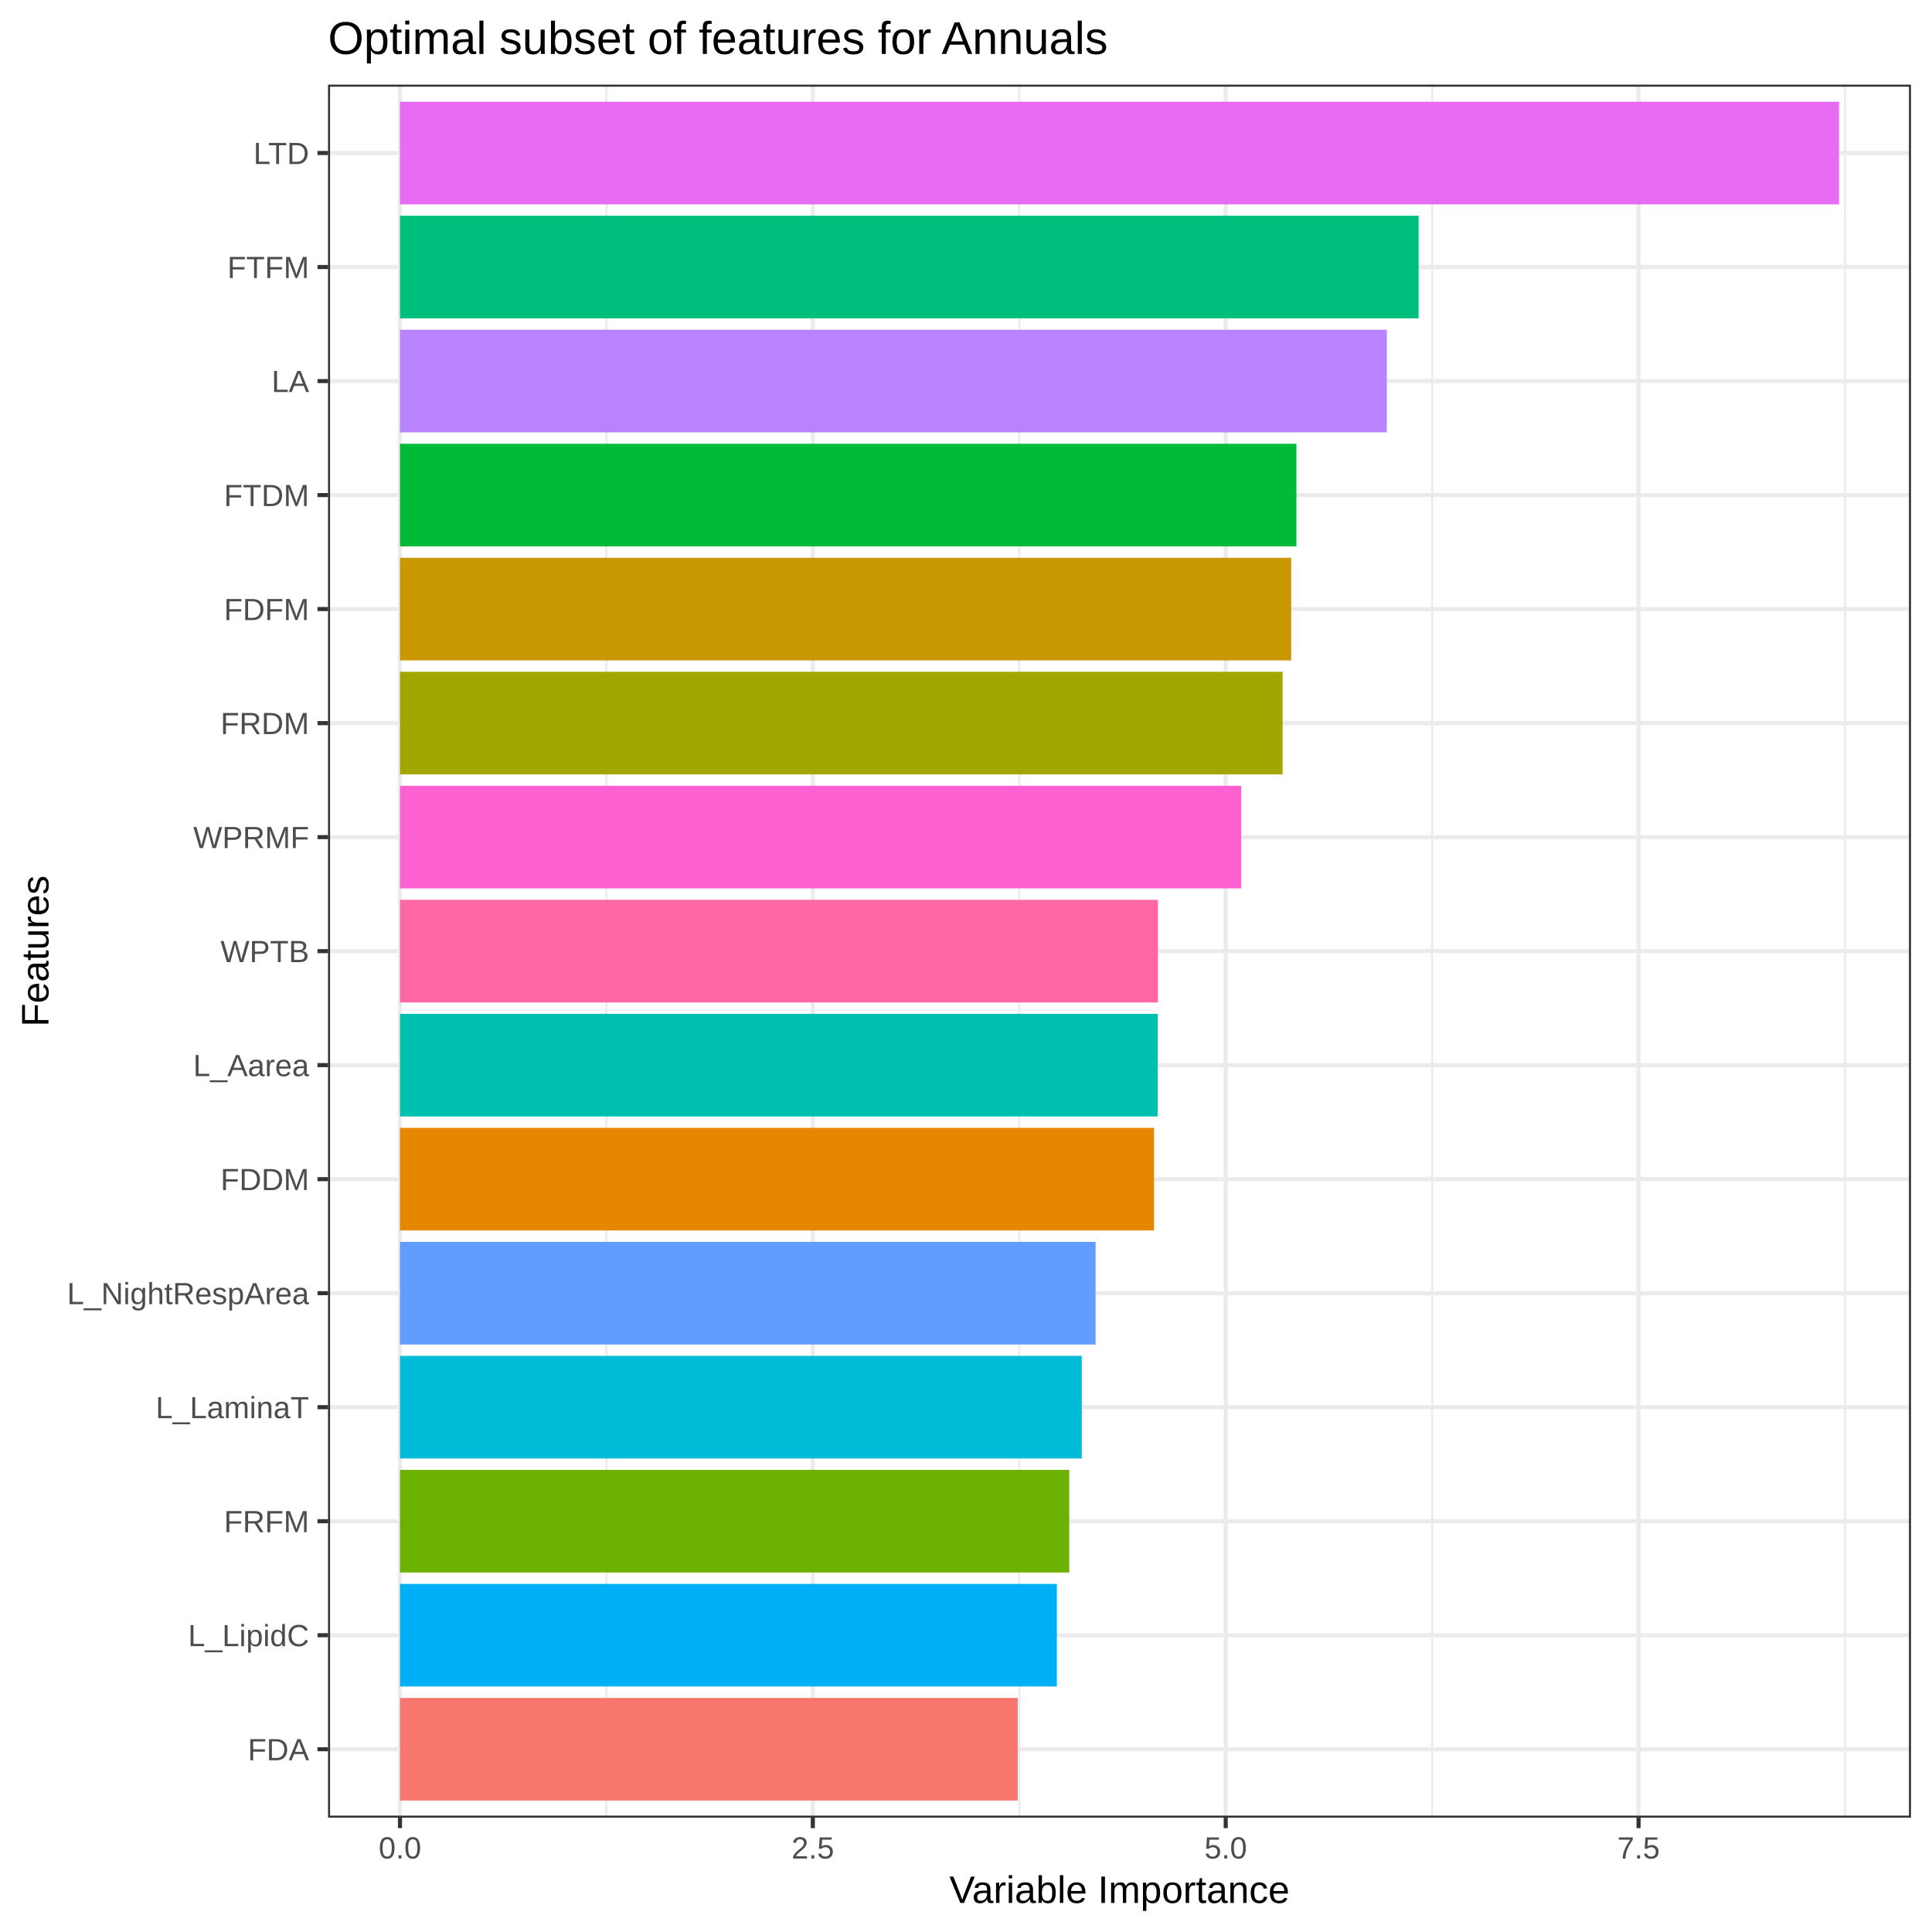
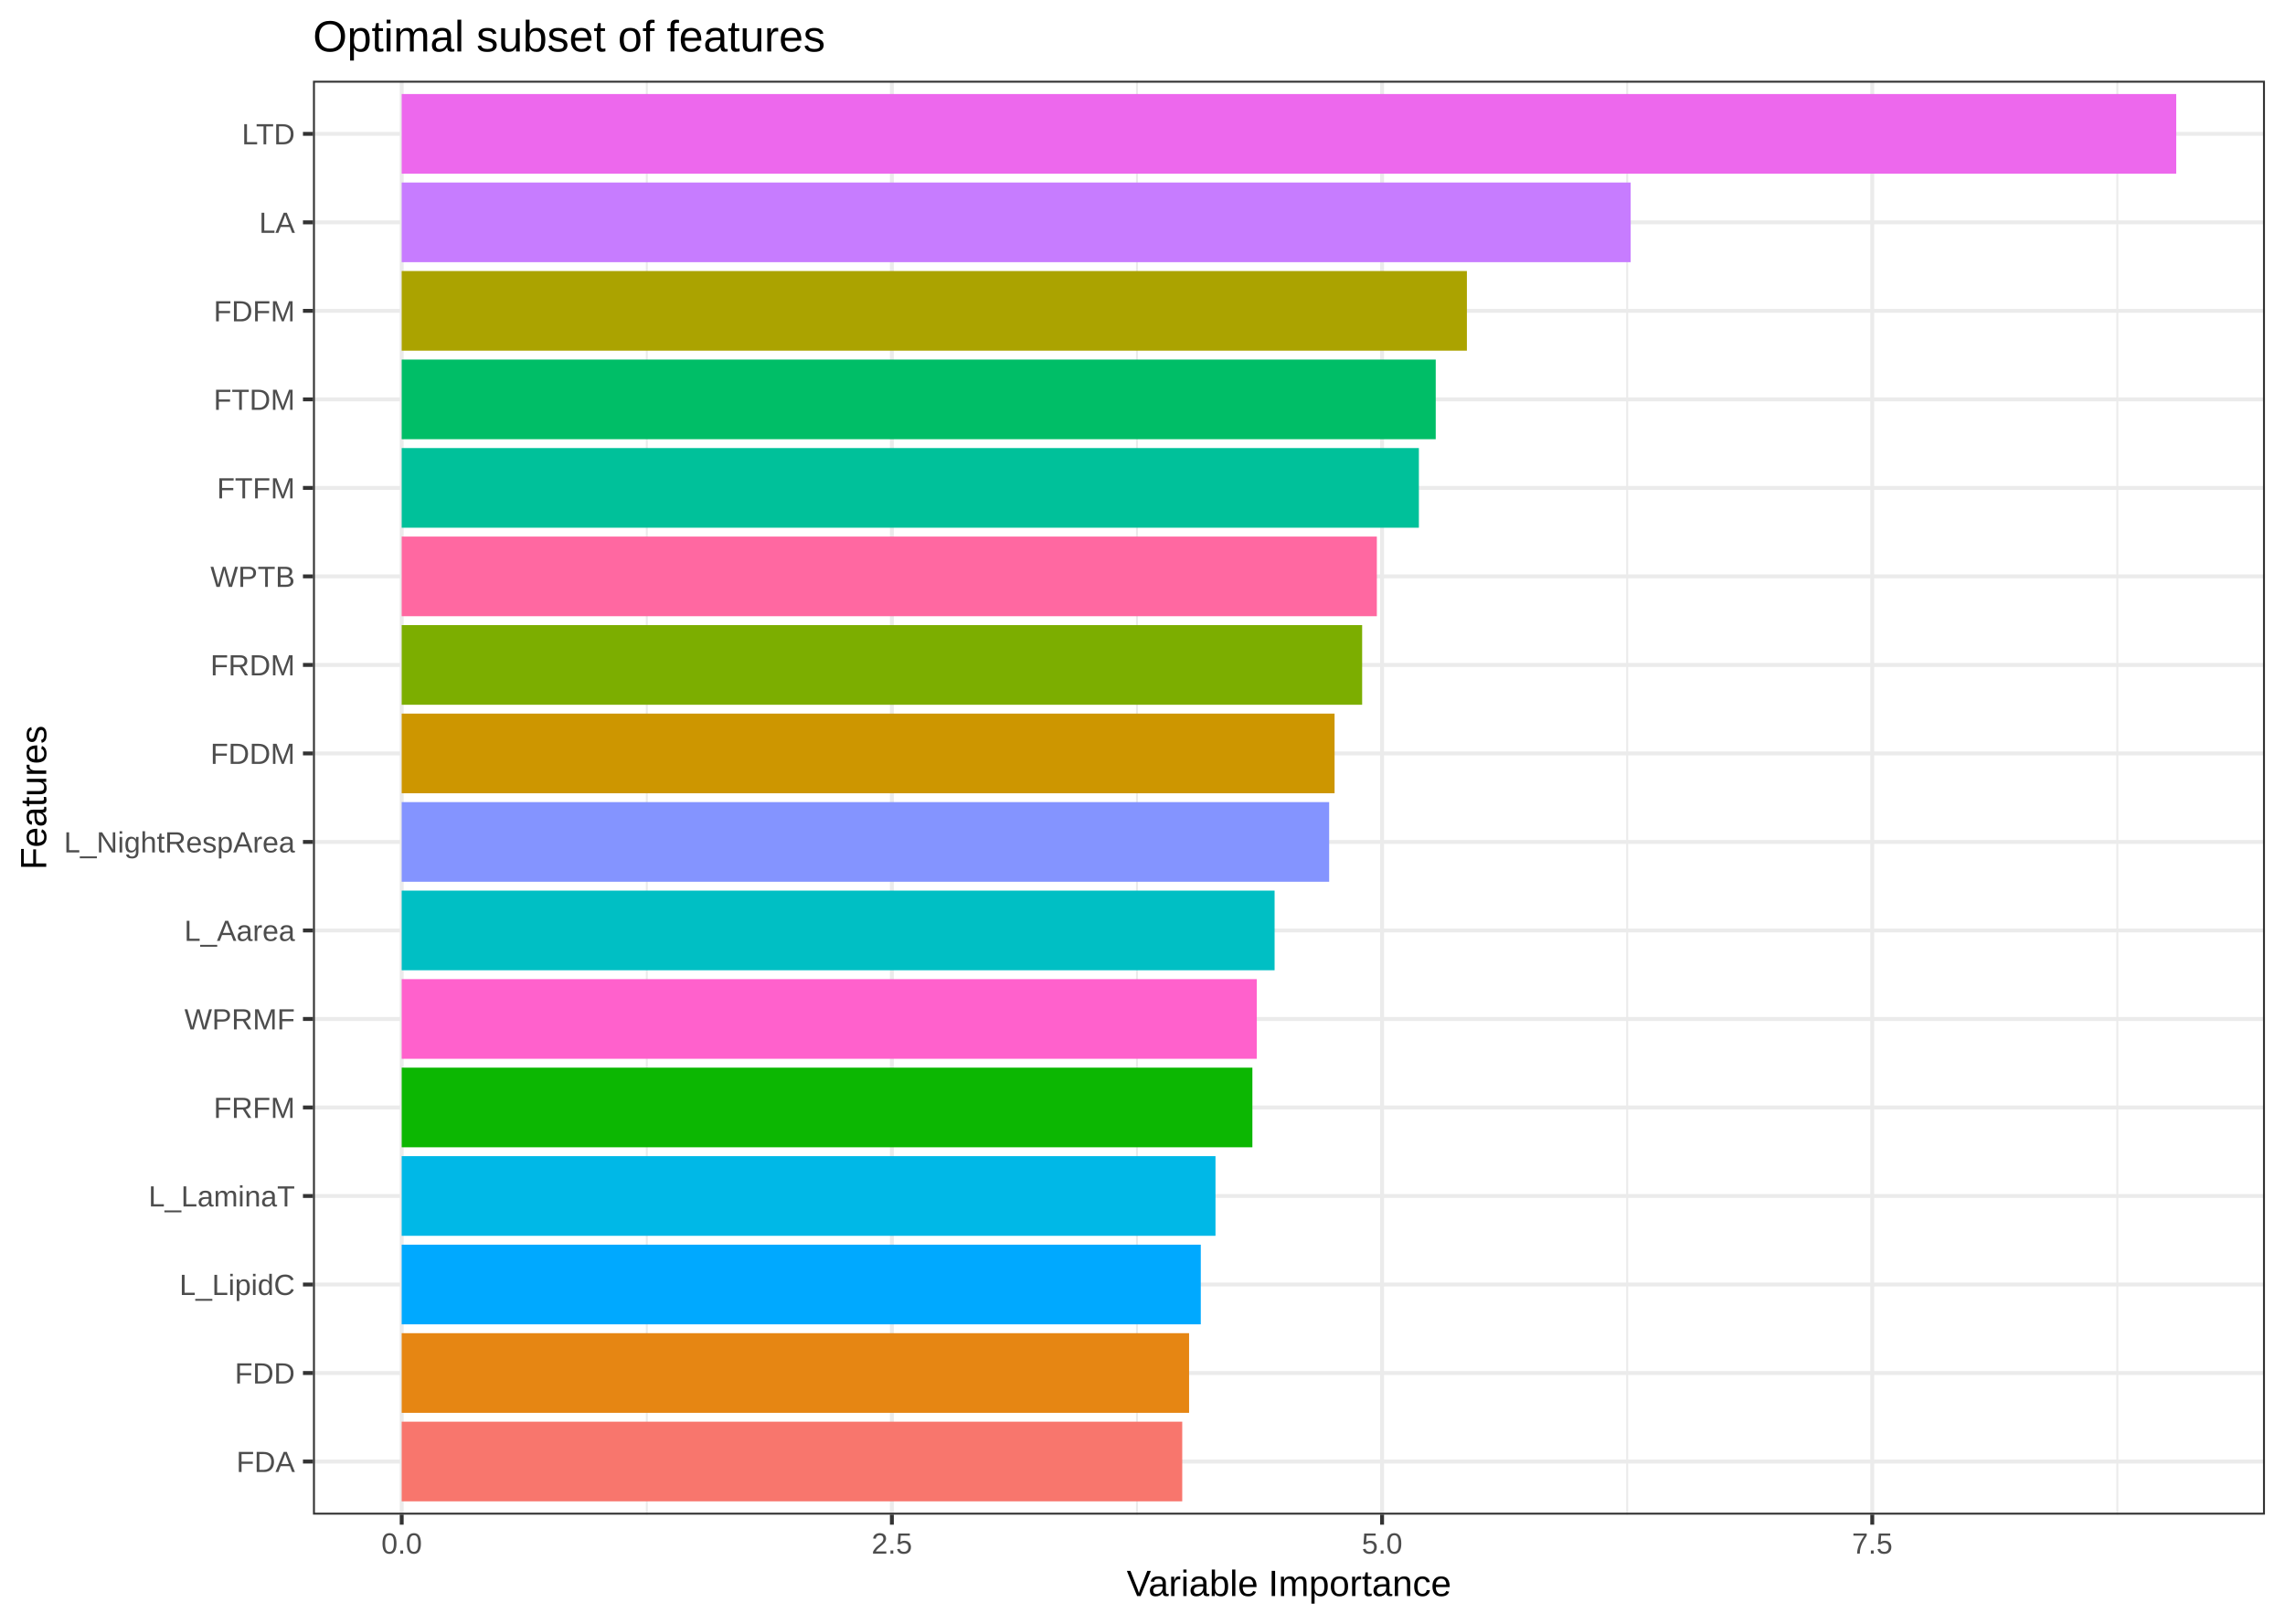
- <svg xmlns="http://www.w3.org/2000/svg" class="svglite" width="504.00pt" height="504.00pt" viewBox="0 0 504.00 504.00">
+ <svg xmlns="http://www.w3.org/2000/svg" class="svglite" width="624.75pt" height="444.00pt" viewBox="0 0 624.75 444.00">
  <defs>
    <style type="text/css">
    .svglite line, .svglite polyline, .svglite polygon, .svglite path, .svglite rect, .svglite circle {
      fill: none;
      stroke: #000000;
      stroke-linecap: round;
      stroke-linejoin: round;
      stroke-miterlimit: 10.00;
    }
    .svglite text {
      white-space: pre;
    }
  </style>
  </defs>
  <rect width="100%" height="100%" style="stroke: none; fill: #FFFFFF;" />
  <defs>
-     <clipPath id="cpMC4wMHw1MDQuMDB8MC4wMHw1MDQuMDA=">
-       <rect x="0.00" y="0.00" width="504.00" height="504.00" />
+     <clipPath id="cpMC4wMHw2MjQuNzV8MC4wMHw0NDQuMDA=">
+       <rect x="0.00" y="0.00" width="624.75" height="444.00" />
    </clipPath>
  </defs>
-   <g clip-path="url(#cpMC4wMHw1MDQuMDB8MC4wMHw1MDQuMDA=)">
-     <rect x="0.00" y="0.00" width="504.00" height="504.00" style="stroke-width: 1.07; stroke: #FFFFFF; fill: #FFFFFF;" />
+   <g clip-path="url(#cpMC4wMHw2MjQuNzV8MC4wMHw0NDQuMDA=)">
+     <rect x="0.00" y="0.00" width="624.75" height="444.00" style="stroke-width: 1.07; stroke: #FFFFFF; fill: #FFFFFF;" />
  </g>
  <defs>
-     <clipPath id="cpODUuNTd8NDk4LjUyfDIyLjA4fDQ3NC4xNw==">
-       <rect x="85.57" y="22.08" width="412.95" height="452.09" />
+     <clipPath id="cpODUuNTd8NjE5LjI3fDIyLjA4fDQxNC4xNw==">
+       <rect x="85.57" y="22.08" width="533.70" height="392.09" />
    </clipPath>
  </defs>
-   <g clip-path="url(#cpODUuNTd8NDk4LjUyfDIyLjA4fDQ3NC4xNw==)">
-     <rect x="85.57" y="22.08" width="412.95" height="452.09" style="stroke-width: 1.07; stroke: none; fill: #FFFFFF;" />
-     <polyline points="158.19,474.17 158.19,22.08 " style="stroke-width: 0.53; stroke: #EBEBEB; stroke-linecap: butt;" />
-     <polyline points="265.90,474.17 265.90,22.08 " style="stroke-width: 0.53; stroke: #EBEBEB; stroke-linecap: butt;" />
-     <polyline points="373.60,474.17 373.60,22.08 " style="stroke-width: 0.53; stroke: #EBEBEB; stroke-linecap: butt;" />
-     <polyline points="481.31,474.17 481.31,22.08 " style="stroke-width: 0.53; stroke: #EBEBEB; stroke-linecap: butt;" />
-     <polyline points="85.57,456.32 498.52,456.32 " style="stroke-width: 1.07; stroke: #EBEBEB; stroke-linecap: butt;" />
-     <polyline points="85.57,426.58 498.52,426.58 " style="stroke-width: 1.07; stroke: #EBEBEB; stroke-linecap: butt;" />
-     <polyline points="85.57,396.84 498.52,396.84 " style="stroke-width: 1.07; stroke: #EBEBEB; stroke-linecap: butt;" />
-     <polyline points="85.57,367.09 498.52,367.09 " style="stroke-width: 1.07; stroke: #EBEBEB; stroke-linecap: butt;" />
-     <polyline points="85.57,337.35 498.52,337.35 " style="stroke-width: 1.07; stroke: #EBEBEB; stroke-linecap: butt;" />
-     <polyline points="85.57,307.61 498.52,307.61 " style="stroke-width: 1.07; stroke: #EBEBEB; stroke-linecap: butt;" />
-     <polyline points="85.57,277.86 498.52,277.86 " style="stroke-width: 1.07; stroke: #EBEBEB; stroke-linecap: butt;" />
-     <polyline points="85.57,248.12 498.52,248.12 " style="stroke-width: 1.07; stroke: #EBEBEB; stroke-linecap: butt;" />
-     <polyline points="85.57,218.38 498.52,218.38 " style="stroke-width: 1.07; stroke: #EBEBEB; stroke-linecap: butt;" />
-     <polyline points="85.57,188.64 498.52,188.64 " style="stroke-width: 1.07; stroke: #EBEBEB; stroke-linecap: butt;" />
-     <polyline points="85.57,158.89 498.52,158.89 " style="stroke-width: 1.07; stroke: #EBEBEB; stroke-linecap: butt;" />
-     <polyline points="85.57,129.15 498.52,129.15 " style="stroke-width: 1.07; stroke: #EBEBEB; stroke-linecap: butt;" />
-     <polyline points="85.57,99.41 498.52,99.41 " style="stroke-width: 1.07; stroke: #EBEBEB; stroke-linecap: butt;" />
-     <polyline points="85.57,69.66 498.52,69.66 " style="stroke-width: 1.07; stroke: #EBEBEB; stroke-linecap: butt;" />
-     <polyline points="85.57,39.92 498.52,39.92 " style="stroke-width: 1.07; stroke: #EBEBEB; stroke-linecap: butt;" />
-     <polyline points="104.34,474.17 104.34,22.08 " style="stroke-width: 1.07; stroke: #EBEBEB; stroke-linecap: butt;" />
-     <polyline points="212.04,474.17 212.04,22.08 " style="stroke-width: 1.07; stroke: #EBEBEB; stroke-linecap: butt;" />
-     <polyline points="319.75,474.17 319.75,22.08 " style="stroke-width: 1.07; stroke: #EBEBEB; stroke-linecap: butt;" />
-     <polyline points="427.45,474.17 427.45,22.08 " style="stroke-width: 1.07; stroke: #EBEBEB; stroke-linecap: butt;" />
-     <rect x="104.34" y="26.54" width="375.41" height="26.77" style="stroke-width: 1.07; stroke: none; stroke-linecap: square; stroke-linejoin: miter; fill: #E76BF3;" />
-     <rect x="104.34" y="56.28" width="265.73" height="26.77" style="stroke-width: 1.07; stroke: none; stroke-linecap: square; stroke-linejoin: miter; fill: #00BF7D;" />
-     <rect x="104.34" y="86.02" width="257.45" height="26.77" style="stroke-width: 1.07; stroke: none; stroke-linecap: square; stroke-linejoin: miter; fill: #B983FF;" />
-     <rect x="104.34" y="115.77" width="233.86" height="26.77" style="stroke-width: 1.07; stroke: none; stroke-linecap: square; stroke-linejoin: miter; fill: #00BA38;" />
-     <rect x="104.34" y="145.51" width="232.49" height="26.77" style="stroke-width: 1.07; stroke: none; stroke-linecap: square; stroke-linejoin: miter; fill: #C99800;" />
-     <rect x="104.34" y="175.25" width="230.26" height="26.77" style="stroke-width: 1.07; stroke: none; stroke-linecap: square; stroke-linejoin: miter; fill: #A3A500;" />
-     <rect x="104.34" y="204.99" width="219.44" height="26.77" style="stroke-width: 1.07; stroke: none; stroke-linecap: square; stroke-linejoin: miter; fill: #FD61D1;" />
-     <rect x="104.34" y="234.74" width="197.74" height="26.77" style="stroke-width: 1.07; stroke: none; stroke-linecap: square; stroke-linejoin: miter; fill: #FF67A4;" />
-     <rect x="104.34" y="264.48" width="197.67" height="26.77" style="stroke-width: 1.07; stroke: none; stroke-linecap: square; stroke-linejoin: miter; fill: #00C0AF;" />
-     <rect x="104.34" y="294.22" width="196.71" height="26.77" style="stroke-width: 1.07; stroke: none; stroke-linecap: square; stroke-linejoin: miter; fill: #E58700;" />
-     <rect x="104.34" y="323.97" width="181.46" height="26.77" style="stroke-width: 1.07; stroke: none; stroke-linecap: square; stroke-linejoin: miter; fill: #619CFF;" />
-     <rect x="104.34" y="353.71" width="177.86" height="26.77" style="stroke-width: 1.07; stroke: none; stroke-linecap: square; stroke-linejoin: miter; fill: #00BCD8;" />
-     <rect x="104.34" y="383.45" width="174.59" height="26.77" style="stroke-width: 1.07; stroke: none; stroke-linecap: square; stroke-linejoin: miter; fill: #6BB100;" />
-     <rect x="104.34" y="413.19" width="171.36" height="26.77" style="stroke-width: 1.07; stroke: none; stroke-linecap: square; stroke-linejoin: miter; fill: #00B0F6;" />
-     <rect x="104.34" y="442.94" width="161.15" height="26.77" style="stroke-width: 1.07; stroke: none; stroke-linecap: square; stroke-linejoin: miter; fill: #F8766D;" />
-     <rect x="85.57" y="22.08" width="412.95" height="452.09" style="stroke-width: 1.07; stroke: #333333;" />
+   <g clip-path="url(#cpODUuNTd8NjE5LjI3fDIyLjA4fDQxNC4xNw==)">
+     <rect x="85.57" y="22.08" width="533.70" height="392.09" style="stroke-width: 1.07; stroke: none; fill: #FFFFFF;" />
+     <polyline points="176.84,414.17 176.84,22.08 " style="stroke-width: 0.53; stroke: #EBEBEB; stroke-linecap: butt;" />
+     <polyline points="310.86,414.17 310.86,22.08 " style="stroke-width: 0.53; stroke: #EBEBEB; stroke-linecap: butt;" />
+     <polyline points="444.89,414.17 444.89,22.08 " style="stroke-width: 0.53; stroke: #EBEBEB; stroke-linecap: butt;" />
+     <polyline points="578.91,414.17 578.91,22.08 " style="stroke-width: 0.53; stroke: #EBEBEB; stroke-linecap: butt;" />
+     <polyline points="85.57,399.65 619.27,399.65 " style="stroke-width: 1.07; stroke: #EBEBEB; stroke-linecap: butt;" />
+     <polyline points="85.57,375.44 619.27,375.44 " style="stroke-width: 1.07; stroke: #EBEBEB; stroke-linecap: butt;" />
+     <polyline points="85.57,351.24 619.27,351.24 " style="stroke-width: 1.07; stroke: #EBEBEB; stroke-linecap: butt;" />
+     <polyline points="85.57,327.04 619.27,327.04 " style="stroke-width: 1.07; stroke: #EBEBEB; stroke-linecap: butt;" />
+     <polyline points="85.57,302.83 619.27,302.83 " style="stroke-width: 1.07; stroke: #EBEBEB; stroke-linecap: butt;" />
+     <polyline points="85.57,278.63 619.27,278.63 " style="stroke-width: 1.07; stroke: #EBEBEB; stroke-linecap: butt;" />
+     <polyline points="85.57,254.43 619.27,254.43 " style="stroke-width: 1.07; stroke: #EBEBEB; stroke-linecap: butt;" />
+     <polyline points="85.57,230.22 619.27,230.22 " style="stroke-width: 1.07; stroke: #EBEBEB; stroke-linecap: butt;" />
+     <polyline points="85.57,206.02 619.27,206.02 " style="stroke-width: 1.07; stroke: #EBEBEB; stroke-linecap: butt;" />
+     <polyline points="85.57,181.82 619.27,181.82 " style="stroke-width: 1.07; stroke: #EBEBEB; stroke-linecap: butt;" />
+     <polyline points="85.57,157.61 619.27,157.61 " style="stroke-width: 1.07; stroke: #EBEBEB; stroke-linecap: butt;" />
+     <polyline points="85.57,133.41 619.27,133.41 " style="stroke-width: 1.07; stroke: #EBEBEB; stroke-linecap: butt;" />
+     <polyline points="85.57,109.21 619.27,109.21 " style="stroke-width: 1.07; stroke: #EBEBEB; stroke-linecap: butt;" />
+     <polyline points="85.57,85.00 619.27,85.00 " style="stroke-width: 1.07; stroke: #EBEBEB; stroke-linecap: butt;" />
+     <polyline points="85.57,60.80 619.27,60.80 " style="stroke-width: 1.07; stroke: #EBEBEB; stroke-linecap: butt;" />
+     <polyline points="85.57,36.60 619.27,36.60 " style="stroke-width: 1.07; stroke: #EBEBEB; stroke-linecap: butt;" />
+     <polyline points="109.83,414.17 109.83,22.08 " style="stroke-width: 1.07; stroke: #EBEBEB; stroke-linecap: butt;" />
+     <polyline points="243.85,414.17 243.85,22.08 " style="stroke-width: 1.07; stroke: #EBEBEB; stroke-linecap: butt;" />
+     <polyline points="377.88,414.17 377.88,22.08 " style="stroke-width: 1.07; stroke: #EBEBEB; stroke-linecap: butt;" />
+     <polyline points="511.90,414.17 511.90,22.08 " style="stroke-width: 1.07; stroke: #EBEBEB; stroke-linecap: butt;" />
+     <rect x="109.83" y="25.71" width="485.18" height="21.78" style="stroke-width: 1.07; stroke: none; stroke-linecap: square; stroke-linejoin: miter; fill: #ED68ED;" />
+     <rect x="109.83" y="49.91" width="336.02" height="21.78" style="stroke-width: 1.07; stroke: none; stroke-linecap: square; stroke-linejoin: miter; fill: #C77CFF;" />
+     <rect x="109.83" y="74.11" width="291.24" height="21.78" style="stroke-width: 1.07; stroke: none; stroke-linecap: square; stroke-linejoin: miter; fill: #ABA300;" />
+     <rect x="109.83" y="98.32" width="282.72" height="21.78" style="stroke-width: 1.07; stroke: none; stroke-linecap: square; stroke-linejoin: miter; fill: #00BE67;" />
+     <rect x="109.83" y="122.52" width="278.11" height="21.78" style="stroke-width: 1.07; stroke: none; stroke-linecap: square; stroke-linejoin: miter; fill: #00C19A;" />
+     <rect x="109.83" y="146.72" width="266.62" height="21.78" style="stroke-width: 1.07; stroke: none; stroke-linecap: square; stroke-linejoin: miter; fill: #FF68A1;" />
+     <rect x="109.83" y="170.93" width="262.60" height="21.78" style="stroke-width: 1.07; stroke: none; stroke-linecap: square; stroke-linejoin: miter; fill: #7CAE00;" />
+     <rect x="109.83" y="195.13" width="255.06" height="21.78" style="stroke-width: 1.07; stroke: none; stroke-linecap: square; stroke-linejoin: miter; fill: #CD9600;" />
+     <rect x="109.83" y="219.33" width="253.58" height="21.78" style="stroke-width: 1.07; stroke: none; stroke-linecap: square; stroke-linejoin: miter; fill: #8494FF;" />
+     <rect x="109.83" y="243.53" width="238.66" height="21.78" style="stroke-width: 1.07; stroke: none; stroke-linecap: square; stroke-linejoin: miter; fill: #00BFC4;" />
+     <rect x="109.83" y="267.74" width="233.79" height="21.78" style="stroke-width: 1.07; stroke: none; stroke-linecap: square; stroke-linejoin: miter; fill: #FF61CC;" />
+     <rect x="109.83" y="291.94" width="232.59" height="21.78" style="stroke-width: 1.07; stroke: none; stroke-linecap: square; stroke-linejoin: miter; fill: #0CB702;" />
+     <rect x="109.83" y="316.14" width="222.50" height="21.78" style="stroke-width: 1.07; stroke: none; stroke-linecap: square; stroke-linejoin: miter; fill: #00B8E7;" />
+     <rect x="109.83" y="340.35" width="218.48" height="21.78" style="stroke-width: 1.07; stroke: none; stroke-linecap: square; stroke-linejoin: miter; fill: #00A9FF;" />
+     <rect x="109.83" y="364.55" width="215.28" height="21.78" style="stroke-width: 1.07; stroke: none; stroke-linecap: square; stroke-linejoin: miter; fill: #E68613;" />
+     <rect x="109.83" y="388.75" width="213.41" height="21.78" style="stroke-width: 1.07; stroke: none; stroke-linecap: square; stroke-linejoin: miter; fill: #F8766D;" />
+     <rect x="85.57" y="22.08" width="533.70" height="392.09" style="stroke-width: 1.07; stroke: #333333;" />
  </g>
-   <g clip-path="url(#cpMC4wMHw1MDQuMDB8MC4wMHw1MDQuMDA=)">
-     <text x="80.64" y="459.19" text-anchor="end" style="font-size: 8.00px;fill: #4D4D4D; font-family: &quot;Arial&quot;;" textLength="16.00px" lengthAdjust="spacingAndGlyphs">FDA</text>
-     <text x="80.64" y="429.44" text-anchor="end" style="font-size: 8.00px;fill: #4D4D4D; font-family: &quot;Arial&quot;;" textLength="31.58px" lengthAdjust="spacingAndGlyphs">L_LipidC</text>
-     <text x="80.64" y="399.70" text-anchor="end" style="font-size: 8.00px;fill: #4D4D4D; font-family: &quot;Arial&quot;;" textLength="22.21px" lengthAdjust="spacingAndGlyphs">FRFM</text>
-     <text x="80.64" y="369.96" text-anchor="end" style="font-size: 8.00px;fill: #4D4D4D; font-family: &quot;Arial&quot;;" textLength="40.02px" lengthAdjust="spacingAndGlyphs">L_LaminaT</text>
-     <text x="80.64" y="340.22" text-anchor="end" style="font-size: 8.00px;fill: #4D4D4D; font-family: &quot;Arial&quot;;" textLength="63.15px" lengthAdjust="spacingAndGlyphs">L_NightRespArea</text>
-     <text x="80.64" y="310.47" text-anchor="end" style="font-size: 8.00px;fill: #4D4D4D; font-family: &quot;Arial&quot;;" textLength="23.10px" lengthAdjust="spacingAndGlyphs">FDDM</text>
-     <text x="80.64" y="280.73" text-anchor="end" style="font-size: 8.00px;fill: #4D4D4D; font-family: &quot;Arial&quot;;" textLength="30.25px" lengthAdjust="spacingAndGlyphs">L_Aarea</text>
-     <text x="80.64" y="250.99" text-anchor="end" style="font-size: 8.00px;fill: #4D4D4D; font-family: &quot;Arial&quot;;" textLength="23.11px" lengthAdjust="spacingAndGlyphs">WPTB</text>
-     <text x="80.64" y="221.24" text-anchor="end" style="font-size: 8.00px;fill: #4D4D4D; font-family: &quot;Arial&quot;;" textLength="30.21px" lengthAdjust="spacingAndGlyphs">WPRMF</text>
-     <text x="80.64" y="191.50" text-anchor="end" style="font-size: 8.00px;fill: #4D4D4D; font-family: &quot;Arial&quot;;" textLength="23.10px" lengthAdjust="spacingAndGlyphs">FRDM</text>
-     <text x="80.64" y="161.76" text-anchor="end" style="font-size: 8.00px;fill: #4D4D4D; font-family: &quot;Arial&quot;;" textLength="22.21px" lengthAdjust="spacingAndGlyphs">FDFM</text>
-     <text x="80.64" y="132.02" text-anchor="end" style="font-size: 8.00px;fill: #4D4D4D; font-family: &quot;Arial&quot;;" textLength="22.21px" lengthAdjust="spacingAndGlyphs">FTDM</text>
-     <text x="80.64" y="102.27" text-anchor="end" style="font-size: 8.00px;fill: #4D4D4D; font-family: &quot;Arial&quot;;" textLength="9.78px" lengthAdjust="spacingAndGlyphs">LA</text>
-     <text x="80.64" y="72.53" text-anchor="end" style="font-size: 8.00px;fill: #4D4D4D; font-family: &quot;Arial&quot;;" textLength="21.33px" lengthAdjust="spacingAndGlyphs">FTFM</text>
-     <text x="80.64" y="42.79" text-anchor="end" style="font-size: 8.00px;fill: #4D4D4D; font-family: &quot;Arial&quot;;" textLength="14.52px" lengthAdjust="spacingAndGlyphs">LTD</text>
-     <polyline points="82.83,456.32 85.57,456.32 " style="stroke-width: 1.07; stroke: #333333; stroke-linecap: butt;" />
-     <polyline points="82.83,426.58 85.57,426.58 " style="stroke-width: 1.07; stroke: #333333; stroke-linecap: butt;" />
-     <polyline points="82.83,396.84 85.57,396.84 " style="stroke-width: 1.07; stroke: #333333; stroke-linecap: butt;" />
-     <polyline points="82.83,367.09 85.57,367.09 " style="stroke-width: 1.07; stroke: #333333; stroke-linecap: butt;" />
-     <polyline points="82.83,337.35 85.57,337.35 " style="stroke-width: 1.07; stroke: #333333; stroke-linecap: butt;" />
-     <polyline points="82.83,307.61 85.57,307.61 " style="stroke-width: 1.07; stroke: #333333; stroke-linecap: butt;" />
-     <polyline points="82.83,277.86 85.57,277.86 " style="stroke-width: 1.07; stroke: #333333; stroke-linecap: butt;" />
-     <polyline points="82.83,248.12 85.57,248.12 " style="stroke-width: 1.07; stroke: #333333; stroke-linecap: butt;" />
-     <polyline points="82.83,218.38 85.57,218.38 " style="stroke-width: 1.07; stroke: #333333; stroke-linecap: butt;" />
-     <polyline points="82.83,188.64 85.57,188.64 " style="stroke-width: 1.07; stroke: #333333; stroke-linecap: butt;" />
-     <polyline points="82.83,158.89 85.57,158.89 " style="stroke-width: 1.07; stroke: #333333; stroke-linecap: butt;" />
-     <polyline points="82.83,129.15 85.57,129.15 " style="stroke-width: 1.07; stroke: #333333; stroke-linecap: butt;" />
-     <polyline points="82.83,99.41 85.57,99.41 " style="stroke-width: 1.07; stroke: #333333; stroke-linecap: butt;" />
-     <polyline points="82.83,69.66 85.57,69.66 " style="stroke-width: 1.07; stroke: #333333; stroke-linecap: butt;" />
-     <polyline points="82.83,39.92 85.57,39.92 " style="stroke-width: 1.07; stroke: #333333; stroke-linecap: butt;" />
-     <polyline points="104.34,476.91 104.34,474.17 " style="stroke-width: 1.07; stroke: #333333; stroke-linecap: butt;" />
-     <polyline points="212.04,476.91 212.04,474.17 " style="stroke-width: 1.07; stroke: #333333; stroke-linecap: butt;" />
-     <polyline points="319.75,476.91 319.75,474.17 " style="stroke-width: 1.07; stroke: #333333; stroke-linecap: butt;" />
-     <polyline points="427.45,476.91 427.45,474.17 " style="stroke-width: 1.07; stroke: #333333; stroke-linecap: butt;" />
-     <text x="104.34" y="484.83" text-anchor="middle" style="font-size: 8.00px;fill: #4D4D4D; font-family: &quot;Arial&quot;;" textLength="11.12px" lengthAdjust="spacingAndGlyphs">0.0</text>
-     <text x="212.04" y="484.83" text-anchor="middle" style="font-size: 8.00px;fill: #4D4D4D; font-family: &quot;Arial&quot;;" textLength="11.12px" lengthAdjust="spacingAndGlyphs">2.5</text>
-     <text x="319.75" y="484.83" text-anchor="middle" style="font-size: 8.00px;fill: #4D4D4D; font-family: &quot;Arial&quot;;" textLength="11.12px" lengthAdjust="spacingAndGlyphs">5.0</text>
-     <text x="427.45" y="484.83" text-anchor="middle" style="font-size: 8.00px;fill: #4D4D4D; font-family: &quot;Arial&quot;;" textLength="11.12px" lengthAdjust="spacingAndGlyphs">7.5</text>
-     <text x="292.04" y="496.42" text-anchor="middle" style="font-size: 10.00px; font-family: &quot;Arial&quot;;" textLength="88.80px" lengthAdjust="spacingAndGlyphs">Variable Importance</text>
-     <text transform="translate(12.64,248.12) rotate(-90)" text-anchor="middle" style="font-size: 10.00px; font-family: &quot;Arial&quot;;" textLength="39.48px" lengthAdjust="spacingAndGlyphs">Features</text>
-     <text x="85.57" y="14.08" style="font-size: 12.00px; font-family: &quot;Arial&quot;;" textLength="203.47px" lengthAdjust="spacingAndGlyphs">Optimal subset of features for Annuals</text>
+   <g clip-path="url(#cpMC4wMHw2MjQuNzV8MC4wMHw0NDQuMDA=)">
+     <text x="80.64" y="402.51" text-anchor="end" style="font-size: 8.00px;fill: #4D4D4D; font-family: &quot;Arial&quot;;" textLength="16.00px" lengthAdjust="spacingAndGlyphs">FDA</text>
+     <text x="80.64" y="378.31" text-anchor="end" style="font-size: 8.00px;fill: #4D4D4D; font-family: &quot;Arial&quot;;" textLength="16.44px" lengthAdjust="spacingAndGlyphs">FDD</text>
+     <text x="80.64" y="354.10" text-anchor="end" style="font-size: 8.00px;fill: #4D4D4D; font-family: &quot;Arial&quot;;" textLength="31.58px" lengthAdjust="spacingAndGlyphs">L_LipidC</text>
+     <text x="80.64" y="329.90" text-anchor="end" style="font-size: 8.00px;fill: #4D4D4D; font-family: &quot;Arial&quot;;" textLength="40.02px" lengthAdjust="spacingAndGlyphs">L_LaminaT</text>
+     <text x="80.64" y="305.70" text-anchor="end" style="font-size: 8.00px;fill: #4D4D4D; font-family: &quot;Arial&quot;;" textLength="22.21px" lengthAdjust="spacingAndGlyphs">FRFM</text>
+     <text x="80.64" y="281.49" text-anchor="end" style="font-size: 8.00px;fill: #4D4D4D; font-family: &quot;Arial&quot;;" textLength="30.21px" lengthAdjust="spacingAndGlyphs">WPRMF</text>
+     <text x="80.64" y="257.29" text-anchor="end" style="font-size: 8.00px;fill: #4D4D4D; font-family: &quot;Arial&quot;;" textLength="30.25px" lengthAdjust="spacingAndGlyphs">L_Aarea</text>
+     <text x="80.64" y="233.09" text-anchor="end" style="font-size: 8.00px;fill: #4D4D4D; font-family: &quot;Arial&quot;;" textLength="63.15px" lengthAdjust="spacingAndGlyphs">L_NightRespArea</text>
+     <text x="80.64" y="208.89" text-anchor="end" style="font-size: 8.00px;fill: #4D4D4D; font-family: &quot;Arial&quot;;" textLength="23.10px" lengthAdjust="spacingAndGlyphs">FDDM</text>
+     <text x="80.64" y="184.68" text-anchor="end" style="font-size: 8.00px;fill: #4D4D4D; font-family: &quot;Arial&quot;;" textLength="23.10px" lengthAdjust="spacingAndGlyphs">FRDM</text>
+     <text x="80.64" y="160.48" text-anchor="end" style="font-size: 8.00px;fill: #4D4D4D; font-family: &quot;Arial&quot;;" textLength="23.11px" lengthAdjust="spacingAndGlyphs">WPTB</text>
+     <text x="80.64" y="136.28" text-anchor="end" style="font-size: 8.00px;fill: #4D4D4D; font-family: &quot;Arial&quot;;" textLength="21.33px" lengthAdjust="spacingAndGlyphs">FTFM</text>
+     <text x="80.64" y="112.07" text-anchor="end" style="font-size: 8.00px;fill: #4D4D4D; font-family: &quot;Arial&quot;;" textLength="22.21px" lengthAdjust="spacingAndGlyphs">FTDM</text>
+     <text x="80.64" y="87.87" text-anchor="end" style="font-size: 8.00px;fill: #4D4D4D; font-family: &quot;Arial&quot;;" textLength="22.21px" lengthAdjust="spacingAndGlyphs">FDFM</text>
+     <text x="80.64" y="63.67" text-anchor="end" style="font-size: 8.00px;fill: #4D4D4D; font-family: &quot;Arial&quot;;" textLength="9.78px" lengthAdjust="spacingAndGlyphs">LA</text>
+     <text x="80.64" y="39.46" text-anchor="end" style="font-size: 8.00px;fill: #4D4D4D; font-family: &quot;Arial&quot;;" textLength="14.52px" lengthAdjust="spacingAndGlyphs">LTD</text>
+     <polyline points="82.83,399.65 85.57,399.65 " style="stroke-width: 1.07; stroke: #333333; stroke-linecap: butt;" />
+     <polyline points="82.83,375.44 85.57,375.44 " style="stroke-width: 1.07; stroke: #333333; stroke-linecap: butt;" />
+     <polyline points="82.83,351.24 85.57,351.24 " style="stroke-width: 1.07; stroke: #333333; stroke-linecap: butt;" />
+     <polyline points="82.83,327.04 85.57,327.04 " style="stroke-width: 1.07; stroke: #333333; stroke-linecap: butt;" />
+     <polyline points="82.83,302.83 85.57,302.83 " style="stroke-width: 1.07; stroke: #333333; stroke-linecap: butt;" />
+     <polyline points="82.83,278.63 85.57,278.63 " style="stroke-width: 1.07; stroke: #333333; stroke-linecap: butt;" />
+     <polyline points="82.83,254.43 85.57,254.43 " style="stroke-width: 1.07; stroke: #333333; stroke-linecap: butt;" />
+     <polyline points="82.83,230.22 85.57,230.22 " style="stroke-width: 1.07; stroke: #333333; stroke-linecap: butt;" />
+     <polyline points="82.83,206.02 85.57,206.02 " style="stroke-width: 1.07; stroke: #333333; stroke-linecap: butt;" />
+     <polyline points="82.83,181.82 85.57,181.82 " style="stroke-width: 1.07; stroke: #333333; stroke-linecap: butt;" />
+     <polyline points="82.83,157.61 85.57,157.61 " style="stroke-width: 1.07; stroke: #333333; stroke-linecap: butt;" />
+     <polyline points="82.83,133.41 85.57,133.41 " style="stroke-width: 1.07; stroke: #333333; stroke-linecap: butt;" />
+     <polyline points="82.83,109.21 85.57,109.21 " style="stroke-width: 1.07; stroke: #333333; stroke-linecap: butt;" />
+     <polyline points="82.83,85.00 85.57,85.00 " style="stroke-width: 1.07; stroke: #333333; stroke-linecap: butt;" />
+     <polyline points="82.83,60.80 85.57,60.80 " style="stroke-width: 1.07; stroke: #333333; stroke-linecap: butt;" />
+     <polyline points="82.83,36.60 85.57,36.60 " style="stroke-width: 1.07; stroke: #333333; stroke-linecap: butt;" />
+     <polyline points="109.83,416.91 109.83,414.17 " style="stroke-width: 1.07; stroke: #333333; stroke-linecap: butt;" />
+     <polyline points="243.85,416.91 243.85,414.17 " style="stroke-width: 1.07; stroke: #333333; stroke-linecap: butt;" />
+     <polyline points="377.88,416.91 377.88,414.17 " style="stroke-width: 1.07; stroke: #333333; stroke-linecap: butt;" />
+     <polyline points="511.90,416.91 511.90,414.17 " style="stroke-width: 1.07; stroke: #333333; stroke-linecap: butt;" />
+     <text x="109.83" y="424.83" text-anchor="middle" style="font-size: 8.00px;fill: #4D4D4D; font-family: &quot;Arial&quot;;" textLength="11.12px" lengthAdjust="spacingAndGlyphs">0.0</text>
+     <text x="243.85" y="424.83" text-anchor="middle" style="font-size: 8.00px;fill: #4D4D4D; font-family: &quot;Arial&quot;;" textLength="11.12px" lengthAdjust="spacingAndGlyphs">2.5</text>
+     <text x="377.88" y="424.83" text-anchor="middle" style="font-size: 8.00px;fill: #4D4D4D; font-family: &quot;Arial&quot;;" textLength="11.12px" lengthAdjust="spacingAndGlyphs">5.0</text>
+     <text x="511.90" y="424.83" text-anchor="middle" style="font-size: 8.00px;fill: #4D4D4D; font-family: &quot;Arial&quot;;" textLength="11.12px" lengthAdjust="spacingAndGlyphs">7.5</text>
+     <text x="352.42" y="436.42" text-anchor="middle" style="font-size: 10.00px; font-family: &quot;Arial&quot;;" textLength="88.80px" lengthAdjust="spacingAndGlyphs">Variable Importance</text>
+     <text transform="translate(12.64,218.12) rotate(-90)" text-anchor="middle" style="font-size: 10.00px; font-family: &quot;Arial&quot;;" textLength="39.48px" lengthAdjust="spacingAndGlyphs">Features</text>
+     <text x="85.57" y="14.08" style="font-size: 12.00px; font-family: &quot;Arial&quot;;" textLength="140.09px" lengthAdjust="spacingAndGlyphs">Optimal subset of features</text>
  </g>
</svg>
